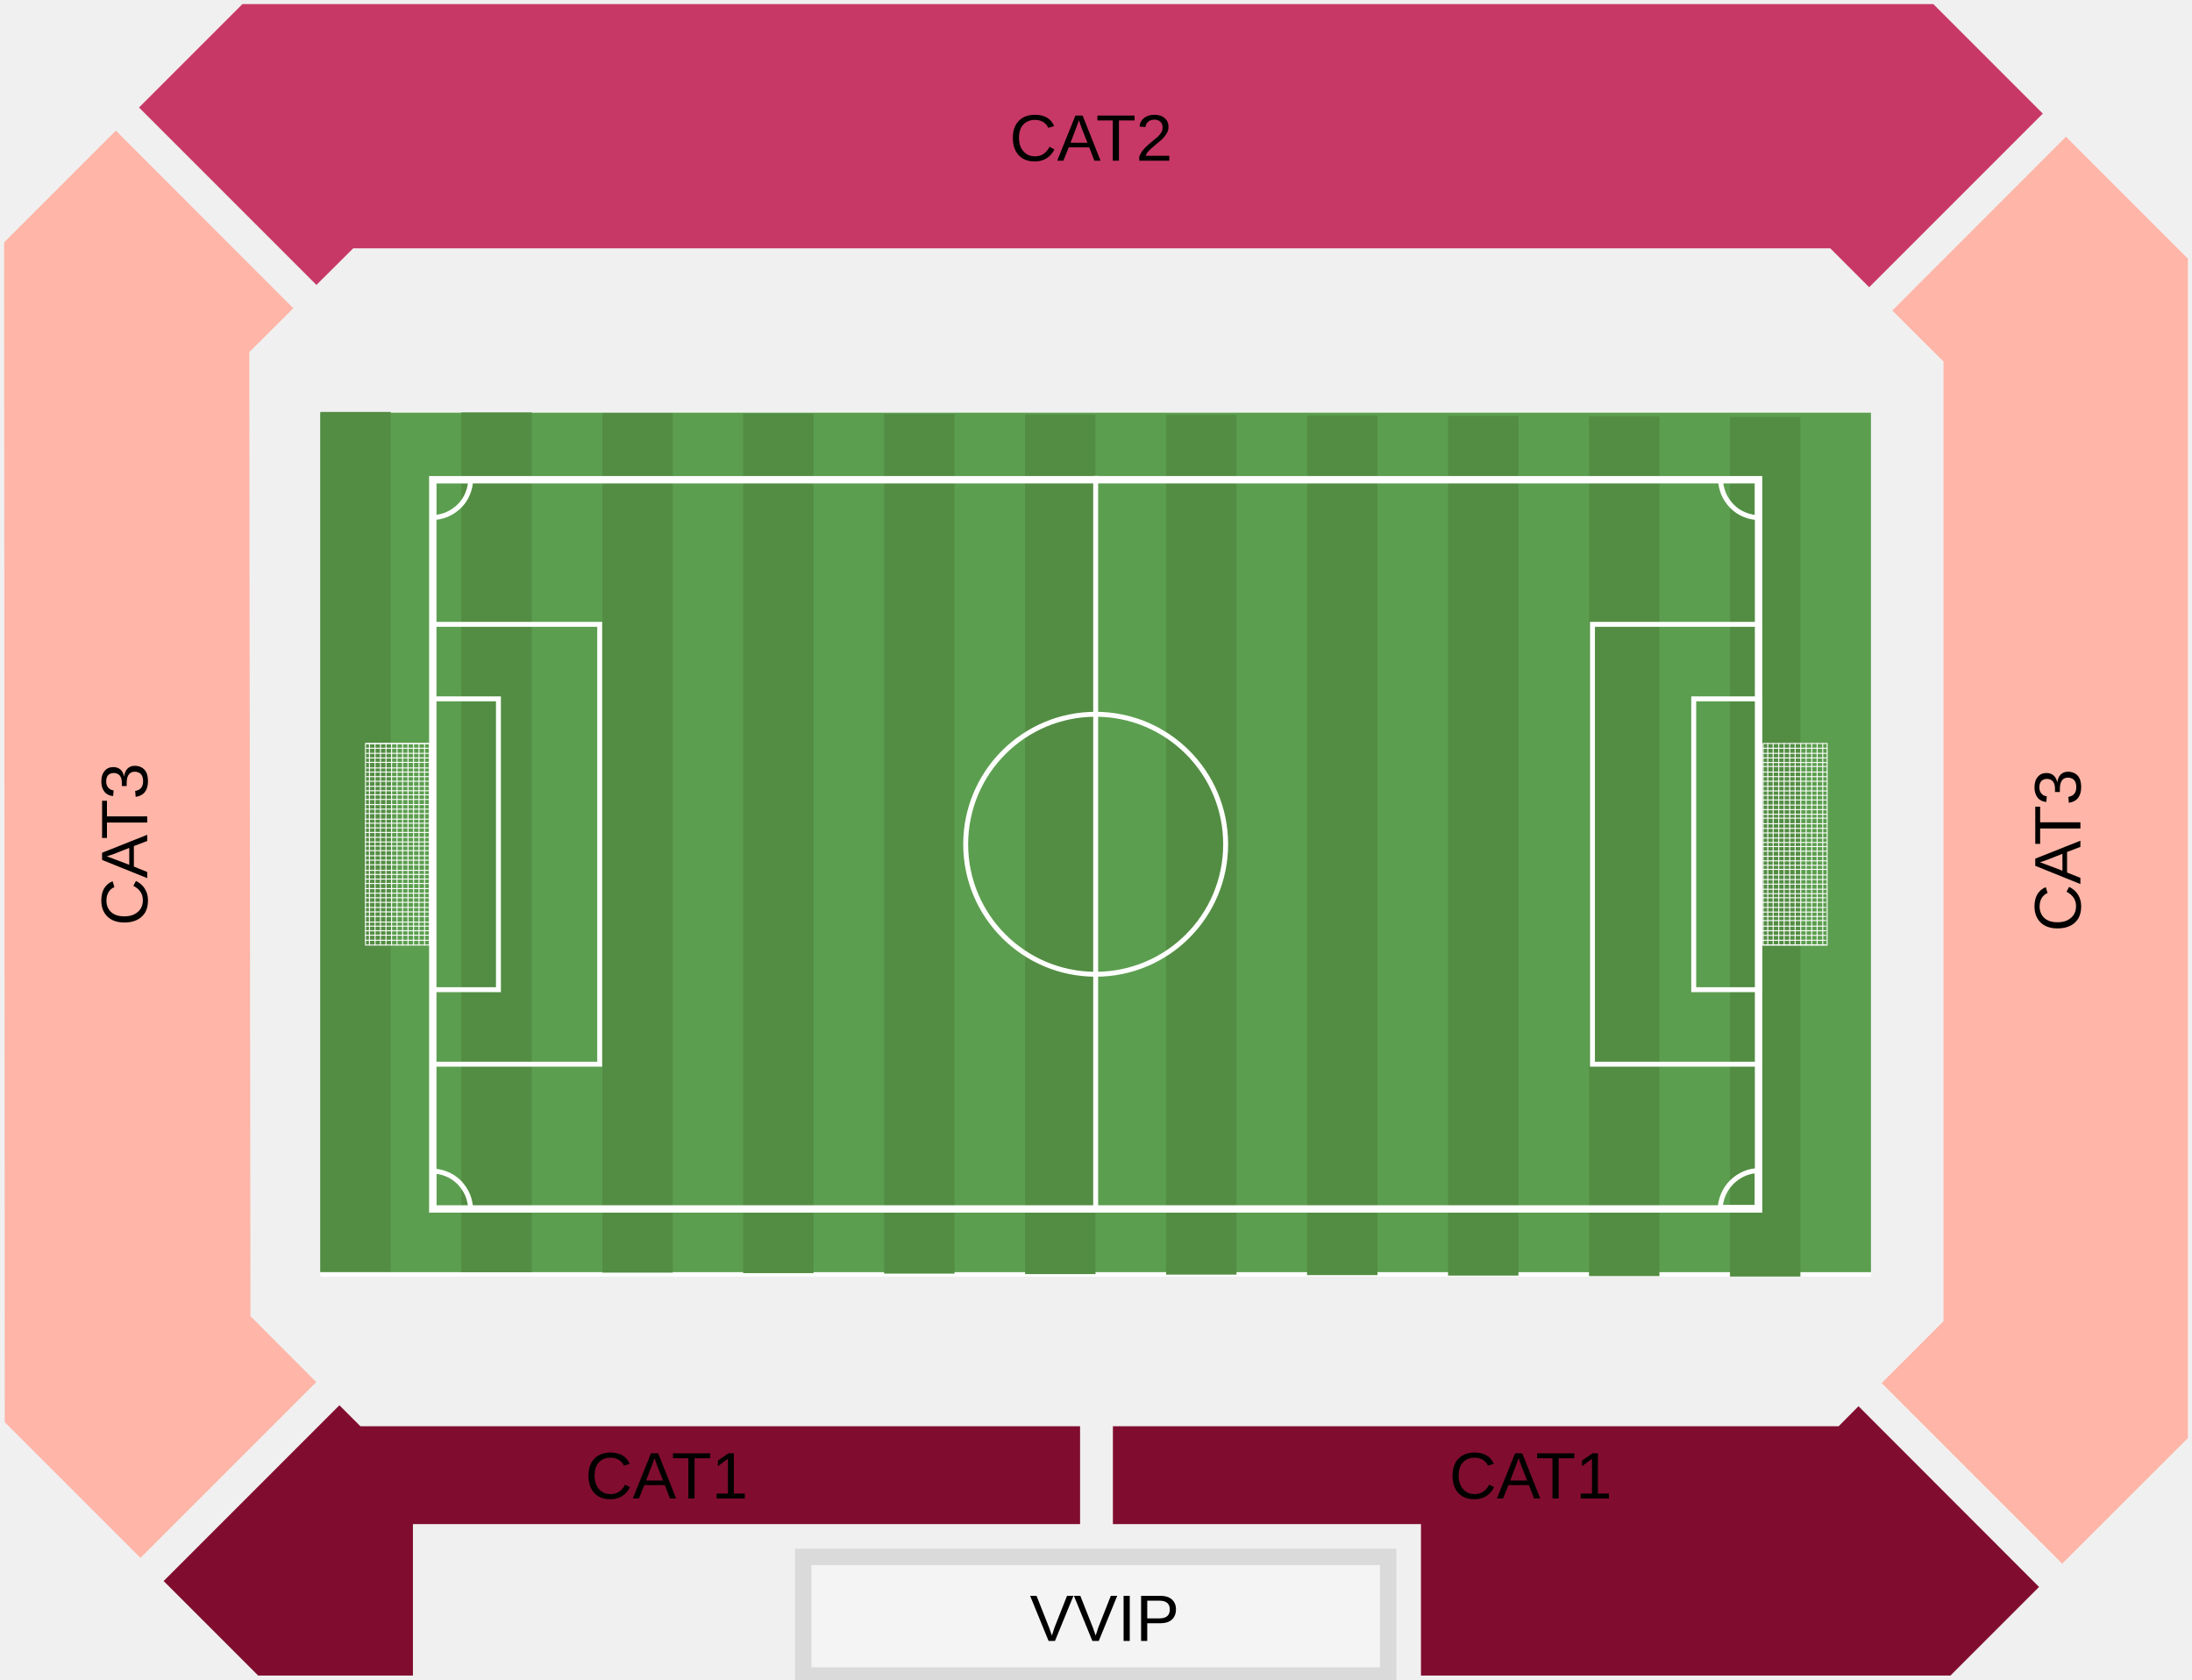
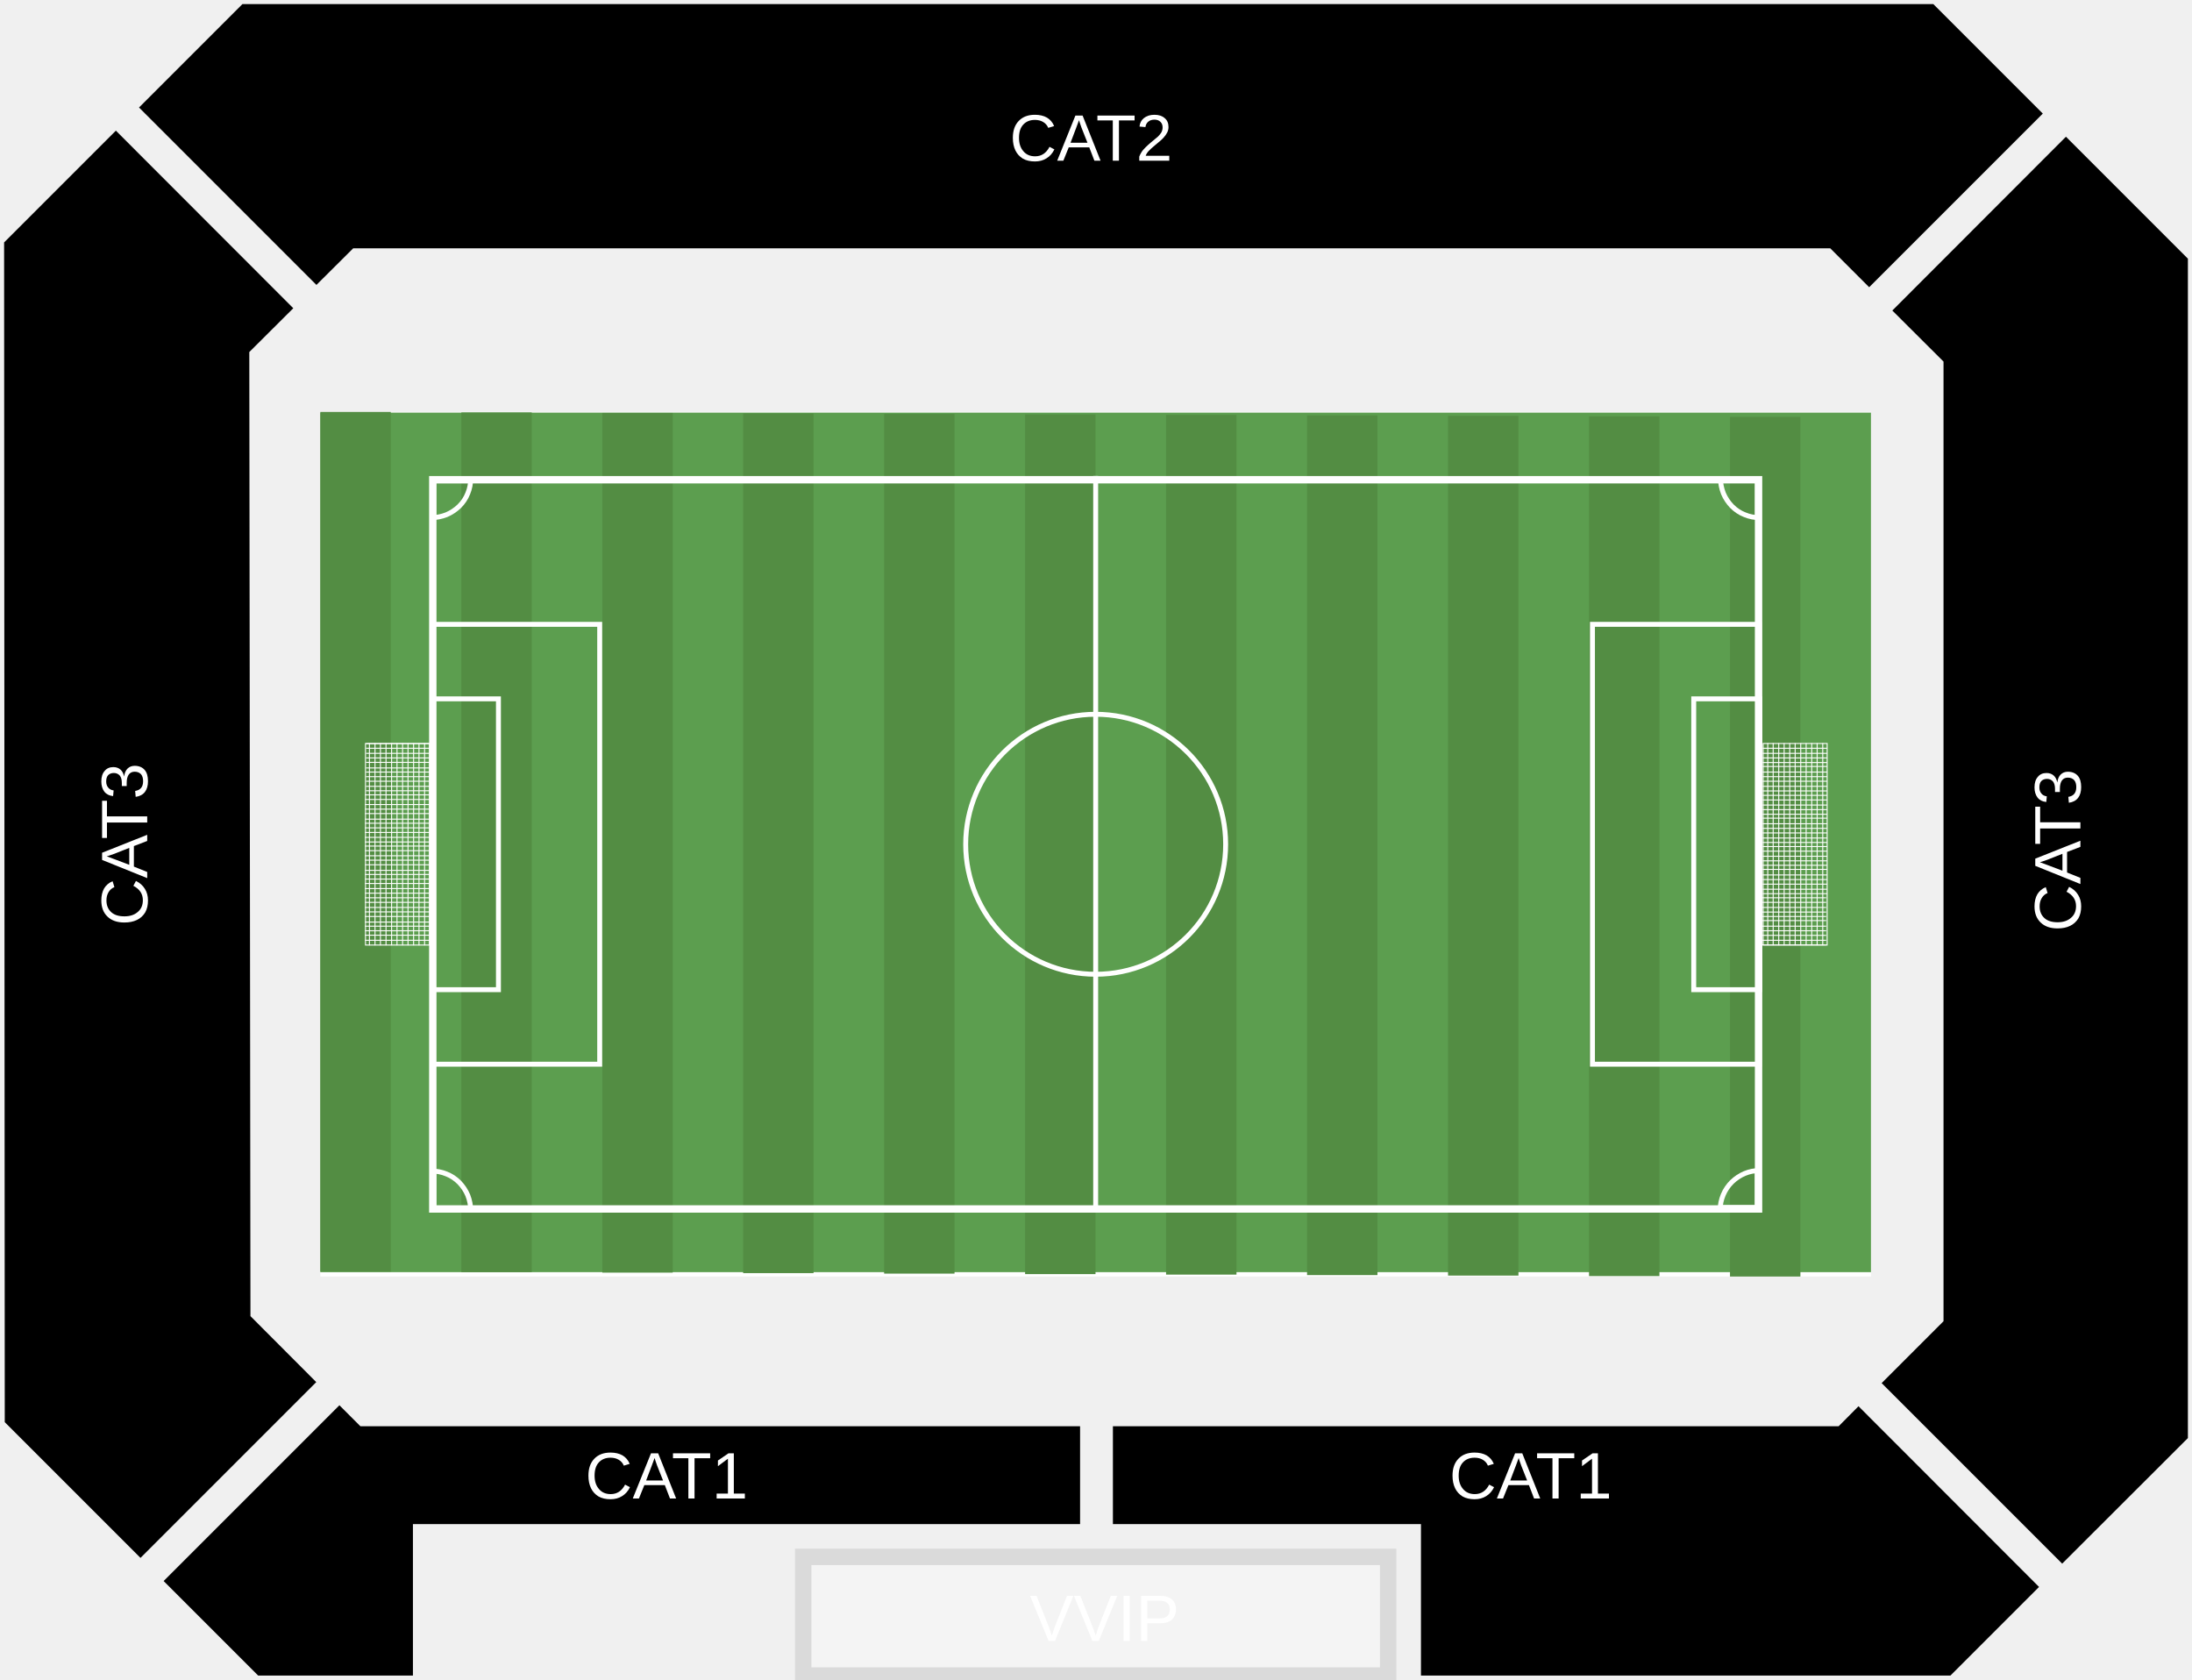
<svg xmlns="http://www.w3.org/2000/svg" viewBox="0 0 133.56 102.34">
  <style>
    [data-category="category-1"],
    [data-category="category-2"],
    [data-category="category-3"] {
      cursor: pointer;
    }

-     /* Category colors matching Lusail stadium */
-     [data-category="category-1"] path,
-     [data-category="category-1"] rect,
-     [data-category="category-1"] polygon {
-       fill: #800D2F;
-       transition: filter 0.2s ease;
-     }
- 
-     [data-category="category-2"] path,
-     [data-category="category-2"] rect,
-     [data-category="category-2"] polygon {
-       fill: #C73866;
-       transition: filter 0.2s ease;
-     }
- 
-     [data-category="category-3"] path,
-     [data-category="category-3"] rect,
-     [data-category="category-3"] polygon {
-       fill: #FFB5A7;
-       transition: filter 0.2s ease;
-     }
- 
-     /* Hover effects */
-     [data-category="category-1"]:hover:not(.sold-out) path,
-     [data-category="category-1"]:hover:not(.sold-out) rect,
-     [data-category="category-1"]:hover:not(.sold-out) polygon,
-     [data-category="category-2"]:hover:not(.sold-out) path,
-     [data-category="category-2"]:hover:not(.sold-out) rect,
-     [data-category="category-2"]:hover:not(.sold-out) polygon,
-     [data-category="category-3"]:hover:not(.sold-out) path,
-     [data-category="category-3"]:hover:not(.sold-out) rect,
-     [data-category="category-3"]:hover:not(.sold-out) polygon {
-       filter: brightness(1.35);
-       cursor: pointer;
-       opacity: 0.95;
-     }
- 
-     /* Active category (highlighted from card hover) */
-     [data-category].active:not(.sold-out) path,
-     [data-category].active:not(.sold-out) rect,
-     [data-category].active:not(.sold-out) polygon {
-       filter: brightness(1.35);
-       opacity: 0.95;
+     /* JavaScript controls all colors - no CSS fill styles */
+     [data-category] path,
+     [data-category] rect,
+     [data-category] circle,
+     [data-category] polygon {
+       transition: fill 0.3s ease;
+     }
+ 
+     [data-category].sold-out path,
+     [data-category].sold-out rect,
+     [data-category].sold-out circle,
+     [data-category].sold-out polygon {
+       fill: #CFCFCF !important;
+       cursor: not-allowed;
+     }
+ 
+     [data-category] text {
+       pointer-events: none;
+       fill: white;
    }

    /* Football field - from Lusail stadium */
    .st0 {
      fill: #5C9E4F;
    }

    .st1 {
      fill: #538D43;
    }

    .st2 {
      fill: none;
      stroke: #FFFFFF;
      stroke-miterlimit: 10;
    }
  </style>
  <defs>
    <clipPath id="clippath">
      <rect x="19.52" y="25.1" width="94.48" height="52.68" style="fill: none;" />
    </clipPath>
    <mask id="mask" x="25.93" y="37.59" width="11.07" height="27.7" maskUnits="userSpaceOnUse">
      <g id="path-13-inside-1_0_1" data-name="path-13-inside-1 0 1">
        <path d="m26.23,37.89h10.46v27.1h-10.46v-27.1Z" style="fill: #fff;" />
      </g>
    </mask>
    <mask id="mask-1" x="96.58" y="37.59" width="11.07" height="27.7" maskUnits="userSpaceOnUse">
      <g id="path-14-inside-2_0_1" data-name="path-14-inside-2 0 1">
        <path d="m107.34,64.99h-10.46v-27.1h10.46v27.1Z" style="fill: #fff;" />
      </g>
    </mask>
    <mask id="mask-2" x="25.97" y="70.89" width="3.16" height="3.16" maskUnits="userSpaceOnUse">
      <g id="path-130-inside-3_0_1" data-name="path-130-inside-3 0 1">
        <path d="m28.83,73.75c0-.34-.07-.67-.19-.98-.13-.31-.32-.59-.55-.83-.24-.24-.52-.43-.83-.55-.31-.13-.64-.19-.98-.19v2.56h2.56Z" style="fill: #fff;" />
      </g>
    </mask>
    <mask id="mask-3" x="25.97" y="28.84" width="3.16" height="3.16" maskUnits="userSpaceOnUse">
      <g id="path-131-inside-4_0_1" data-name="path-131-inside-4 0 1">
        <path d="m26.28,31.69c.34,0,.67-.07.98-.19.31-.13.59-.32.83-.55.24-.24.43-.52.55-.83.13-.31.19-.64.19-.98h-2.56v2.56Z" style="fill: #fff;" />
      </g>
    </mask>
    <mask id="mask-4" x="104.38" y="28.84" width="3.16" height="3.16" maskUnits="userSpaceOnUse">
      <g id="path-132-inside-5_0_1" data-name="path-132-inside-5 0 1">
        <path d="m104.68,29.14c0,.34.07.67.19.98.13.31.32.59.55.83.24.24.52.43.83.55.31.13.64.19.98.19v-2.56h-2.56Z" style="fill: #fff;" />
      </g>
    </mask>
    <mask id="mask-5" x="104.37" y="70.87" width="3.17" height="3.16" maskUnits="userSpaceOnUse">
      <g id="path-133-inside-6_0_1" data-name="path-133-inside-6 0 1">
        <path d="m107.23,71.17c-.34,0-.67.06-.98.19-.31.13-.59.32-.83.55-.24.24-.43.52-.56.83-.13.31-.2.64-.2.98h2.56s0-2.55,0-2.55Z" style="fill: #fff;" />
      </g>
    </mask>
  </defs>
  <g data-category="vvip">
    <g data-section="vvip_1">
      <rect data-seat="vvip" x="48.94" y="94.86" width="35.64" height="7.23" style="stroke: darkgray; fill: white;opacity: 0.3;" tc-sector-uid="0.542" tc-selectable="true" />
      <text transform="translate(62.75 99.98)" style="font-family: ArialMT, Arial; font-size: 4px;">
        <tspan x="0" y="0">VVI</tspan>
        <tspan x="6.45" y="0" style="letter-spacing: -.02em;">P</tspan>
      </text>
    </g>
  </g>
  <g data-category="category-1">
    <g data-section="category-1_1">
      <polygon data-seat="category-1" points="124.24 96.69 113.24 85.68 112.03 86.9 67.81 86.9 67.81 92.86 86.58 92.86 86.58 102.09 118.84 102.09 124.24 96.69" tc-sector-uid="0.553" tc-selectable="true" />
      <text transform="translate(88.3 91.3)" style="font-family: ArialMT, Arial; font-size: 4px;">
        <tspan x="0" y="0">C</tspan>
        <tspan x="2.89" y="0" style="letter-spacing: -.07em;">A</tspan>
        <tspan x="5.26" y="0">T1</tspan>
      </text>
    </g>
    <g data-section="category-1_2">
      <polygon data-seat="category-1" points="65.81 92.86 65.81 86.9 21.96 86.9 20.68 85.62 9.97 96.33 15.73 102.09 25.16 102.09 25.16 92.86 65.81 92.86" tc-sector-uid="0.221" tc-selectable="true" />
      <text transform="translate(35.65 91.3)" style="font-family: ArialMT, Arial; font-size: 4px;">
        <tspan x="0" y="0">C</tspan>
        <tspan x="2.89" y="0" style="letter-spacing: -.07em;">A</tspan>
        <tspan x="5.26" y="0">T1</tspan>
      </text>
    </g>
  </g>
  <g data-category="category-2">
    <g data-section="category-2_1">
      <polygon data-seat="category-2" points="21.52 15.13 111.52 15.13 113.89 17.5 124.47 6.92 117.8 .25 14.77 .25 8.47 6.55 19.28 17.36 21.52 15.13" tc-sector-uid="0.15" tc-selectable="true" />
      <text transform="translate(61.51 9.79)" style="font-family: ArialMT, Arial; font-size: 4px;">
        <tspan x="0" y="0">C</tspan>
        <tspan x="2.89" y="0" style="letter-spacing: -.07em;">A</tspan>
        <tspan x="5.26" y="0">T2</tspan>
      </text>
    </g>
  </g>
  <g data-category="category-3">
    <g data-section="category-3_1">
      <polygon data-seat="category-3" points="15.26 80.19 15.19 21.45 17.87 18.78 7.06 7.96 .25 14.77 .29 86.65 8.56 94.92 19.27 84.21 15.26 80.19" tc-sector-uid="0.524" tc-selectable="true" />
      <text transform="translate(8.97 56.41) rotate(-90)" style="font-family: ArialMT, Arial; font-size: 4px;">
        <tspan x="0" y="0">C</tspan>
        <tspan x="2.89" y="0" style="letter-spacing: -.07em;">A</tspan>
        <tspan x="5.26" y="0">T3</tspan>
      </text>
    </g>
    <g data-section="category-3_2">
      <polygon data-seat="category-3" points="133.31 15.76 125.88 8.33 115.3 18.92 118.42 22.03 118.42 80.5 114.65 84.27 125.65 95.27 133.31 87.62 133.31 15.76" tc-sector-uid="0.805" tc-selectable="true" />
      <text transform="translate(126.76 56.77) rotate(-90)" style="font-family: ArialMT, Arial; font-size: 4px;">
        <tspan x="0" y="0">C</tspan>
        <tspan x="2.89" y="0" style="letter-spacing: -.07em;">A</tspan>
        <tspan x="5.26" y="0">T3</tspan>
      </text>
    </g>
  </g>
  <g style="clip-path: url(#clippath);">
    <g id="Frame_1" data-name="Frame 1">
      <rect x="19.52" y="25.1" width="94.48" height="52.68" style="fill: #fff;" />
      <g id="Group_91" data-name="Group 91">
        <g id="Group_88" data-name="Group 88">
          <g id="Group_60" data-name="Group 60">
            <path id="Rectangle_25" data-name="Rectangle 25" d="m113.99,77.51H19.52V25.14s94.48,0,94.48,0v52.37Z" class="st0" />
          </g>
          <g id="Group_90" data-name="Group 90">
            <rect class="st1" x="19.52" y="25.1" width="4.29" height="52.38" />
            <rect class="st1" x="28.11" y="25.13" width="4.29" height="52.38" />
            <rect class="st1" x="36.7" y="25.16" width="4.29" height="52.38" />
            <rect class="st1" x="45.28" y="25.19" width="4.29" height="52.38" />
            <rect class="st1" x="53.87" y="25.22" width="4.29" height="52.38" />
            <rect class="st1" x="62.46" y="25.25" width="4.29" height="52.38" />
            <rect class="st1" x="71.05" y="25.28" width="4.29" height="52.38" />
            <rect class="st1" x="79.64" y="25.31" width="4.29" height="52.38" />
            <rect class="st1" x="88.23" y="25.34" width="4.29" height="52.38" />
            <rect class="st1" x="96.82" y="25.37" width="4.29" height="52.38" />
            <rect class="st1" x="105.41" y="25.4" width="4.29" height="52.38" />
          </g>
          <g id="Group_62" data-name="Group 62">
            <g id="Rectangle_150" data-name="Rectangle 150">
              <g style="mask: url(#mask);">
                <path d="m26.23,37.89h10.46v27.1h-10.46v-27.1Z" class="st2" style="stroke-width: .6px;" />
              </g>
            </g>
            <g id="Rectangle_177" data-name="Rectangle 177">
              <g style="mask: url(#mask-1);">
                <path d="m107.34,64.99h-10.46v-27.1h10.46v27.1Z" class="st2" style="stroke-width: .6px;" />
              </g>
            </g>
            <rect class="st2" x="26.35" y="42.58" width="4.02" height="17.72" style="stroke-width: .3px;" />
            <rect class="st2" x="103.2" y="42.58" width="4.02" height="17.72" style="stroke-width: .3px;" />
            <g id="Group_43" data-name="Group 43">
              <line class="st2" x1="25.87" y1="57.6" x2="25.87" y2="45.28" style="stroke-width: .06px;" />
              <line class="st2" x1="22.24" y1="54.42" x2="26.17" y2="54.42" style="stroke-width: .06px;" />
              <line class="st2" x1="22.24" y1="51.3" x2="26.17" y2="51.3" style="stroke-width: .06px;" />
              <line class="st2" x1="22.3" y1="48.18" x2="26.23" y2="48.18" style="stroke-width: .06px;" />
              <line class="st2" x1="25.53" y1="57.6" x2="25.53" y2="45.28" style="stroke-width: .06px;" />
              <line class="st2" x1="22.24" y1="57.29" x2="26.17" y2="57.29" style="stroke-width: .06px;" />
              <line class="st2" x1="22.24" y1="54.14" x2="26.17" y2="54.14" style="stroke-width: .06px;" />
              <line class="st2" x1="22.24" y1="51.02" x2="26.17" y2="51.02" style="stroke-width: .06px;" />
              <line class="st2" x1="22.3" y1="47.91" x2="26.23" y2="47.91" style="stroke-width: .06px;" />
              <line class="st2" x1="25.2" y1="57.6" x2="25.2" y2="45.28" style="stroke-width: .06px;" />
              <line class="st2" x1="22.24" y1="56.98" x2="26.17" y2="56.98" style="stroke-width: .06px;" />
              <line class="st2" x1="22.24" y1="53.83" x2="26.17" y2="53.83" style="stroke-width: .06px;" />
              <line class="st2" x1="22.24" y1="50.72" x2="26.17" y2="50.72" style="stroke-width: .06px;" />
              <line class="st2" x1="22.3" y1="47.6" x2="26.23" y2="47.6" style="stroke-width: .06px;" />
              <line class="st2" x1="24.86" y1="57.6" x2="24.86" y2="45.28" style="stroke-width: .06px;" />
              <line class="st2" x1="22.24" y1="56.71" x2="26.17" y2="56.71" style="stroke-width: .06px;" />
              <line class="st2" x1="22.24" y1="53.56" x2="26.17" y2="53.56" style="stroke-width: .06px;" />
              <line class="st2" x1="22.24" y1="50.44" x2="26.17" y2="50.44" style="stroke-width: .06px;" />
              <line class="st2" x1="22.3" y1="47.32" x2="26.23" y2="47.32" style="stroke-width: .06px;" />
              <line class="st2" x1="24.53" y1="57.6" x2="24.53" y2="45.28" style="stroke-width: .06px;" />
              <line class="st2" x1="22.24" y1="56.43" x2="26.17" y2="56.43" style="stroke-width: .06px;" />
              <line class="st2" x1="22.24" y1="53.28" x2="26.17" y2="53.28" style="stroke-width: .06px;" />
              <line class="st2" x1="22.24" y1="50.16" x2="26.17" y2="50.16" style="stroke-width: .06px;" />
              <line class="st2" x1="22.3" y1="47.04" x2="26.23" y2="47.04" style="stroke-width: .06px;" />
              <line class="st2" x1="24.19" y1="57.6" x2="24.19" y2="45.28" style="stroke-width: .06px;" />
              <line class="st2" x1="22.24" y1="56.18" x2="26.17" y2="56.18" style="stroke-width: .06px;" />
              <line class="st2" x1="22.24" y1="53.03" x2="26.17" y2="53.03" style="stroke-width: .06px;" />
              <line class="st2" x1="22.24" y1="49.91" x2="26.17" y2="49.91" style="stroke-width: .06px;" />
              <line class="st2" x1="22.3" y1="46.79" x2="26.23" y2="46.79" style="stroke-width: .06px;" />
              <line class="st2" x1="23.86" y1="57.6" x2="23.86" y2="45.28" style="stroke-width: .06px;" />
              <line class="st2" x1="22.24" y1="55.84" x2="26.17" y2="55.84" style="stroke-width: .06px;" />
              <line class="st2" x1="22.24" y1="52.69" x2="26.17" y2="52.69" style="stroke-width: .06px;" />
              <line class="st2" x1="22.24" y1="49.57" x2="26.17" y2="49.57" style="stroke-width: .06px;" />
              <line class="st2" x1="22.3" y1="46.45" x2="26.23" y2="46.45" style="stroke-width: .06px;" />
              <line class="st2" x1="23.52" y1="57.6" x2="23.52" y2="45.28" style="stroke-width: .06px;" />
              <line class="st2" x1="22.24" y1="55.56" x2="26.17" y2="55.56" style="stroke-width: .06px;" />
              <line class="st2" x1="22.24" y1="52.41" x2="26.17" y2="52.41" style="stroke-width: .06px;" />
              <line class="st2" x1="22.24" y1="49.3" x2="26.17" y2="49.3" style="stroke-width: .06px;" />
              <line class="st2" x1="22.3" y1="46.18" x2="26.23" y2="46.18" style="stroke-width: .06px;" />
              <line class="st2" x1="23.18" y1="57.6" x2="23.18" y2="45.28" style="stroke-width: .06px;" />
              <line class="st2" x1="22.24" y1="55.29" x2="26.17" y2="55.29" style="stroke-width: .06px;" />
              <line class="st2" x1="22.24" y1="52.14" x2="26.17" y2="52.14" style="stroke-width: .06px;" />
              <line class="st2" x1="22.24" y1="49.02" x2="26.17" y2="49.02" style="stroke-width: .06px;" />
              <line class="st2" x1="22.3" y1="45.9" x2="26.23" y2="45.9" style="stroke-width: .06px;" />
              <line class="st2" x1="22.85" y1="57.6" x2="22.85" y2="45.28" style="stroke-width: .06px;" />
              <line class="st2" x1="22.24" y1="54.98" x2="26.17" y2="54.98" style="stroke-width: .06px;" />
              <line class="st2" x1="22.24" y1="51.83" x2="26.17" y2="51.83" style="stroke-width: .06px;" />
              <line class="st2" x1="22.24" y1="48.71" x2="26.17" y2="48.71" style="stroke-width: .06px;" />
              <line class="st2" x1="22.3" y1="45.59" x2="26.23" y2="45.59" style="stroke-width: .06px;" />
              <line class="st2" x1="22.51" y1="57.6" x2="22.51" y2="45.28" style="stroke-width: .06px;" />
              <line class="st2" x1="22.24" y1="54.7" x2="26.17" y2="54.7" style="stroke-width: .06px;" />
              <line class="st2" x1="22.24" y1="51.55" x2="26.17" y2="51.55" style="stroke-width: .06px;" />
              <line class="st2" x1="22.24" y1="48.43" x2="26.17" y2="48.43" style="stroke-width: .06px;" />
              <line class="st2" x1="22.3" y1="45.31" x2="26.23" y2="45.31" style="stroke-width: .06px;" />
              <rect class="st2" x="22.27" y="45.3" width="3.9" height="12.28" style="stroke-width: .06px;" />
            </g>
            <g id="Group_44" data-name="Group 44">
              <line class="st2" x1="107.71" y1="45.28" x2="107.71" y2="57.6" style="stroke-width: .06px;" />
              <line class="st2" x1="111.33" y1="48.46" x2="107.4" y2="48.46" style="stroke-width: .06px;" />
              <line class="st2" x1="111.33" y1="51.58" x2="107.4" y2="51.58" style="stroke-width: .06px;" />
              <line class="st2" x1="111.27" y1="54.7" x2="107.34" y2="54.7" style="stroke-width: .06px;" />
              <line class="st2" x1="108.04" y1="45.28" x2="108.04" y2="57.6" style="stroke-width: .06px;" />
              <line class="st2" x1="111.33" y1="45.59" x2="107.4" y2="45.59" style="stroke-width: .06px;" />
              <line class="st2" x1="111.33" y1="48.74" x2="107.4" y2="48.74" style="stroke-width: .06px;" />
              <line class="st2" x1="111.33" y1="51.86" x2="107.4" y2="51.86" style="stroke-width: .06px;" />
              <line class="st2" x1="111.27" y1="54.98" x2="107.34" y2="54.98" style="stroke-width: .06px;" />
              <line class="st2" x1="108.38" y1="45.28" x2="108.38" y2="57.6" style="stroke-width: .06px;" />
              <line class="st2" x1="111.33" y1="45.9" x2="107.4" y2="45.9" style="stroke-width: .06px;" />
              <line class="st2" x1="111.33" y1="49.05" x2="107.4" y2="49.05" style="stroke-width: .06px;" />
              <line class="st2" x1="111.33" y1="52.17" x2="107.4" y2="52.17" style="stroke-width: .06px;" />
              <line class="st2" x1="111.27" y1="55.29" x2="107.34" y2="55.29" style="stroke-width: .06px;" />
              <line class="st2" x1="108.71" y1="45.28" x2="108.71" y2="57.6" style="stroke-width: .06px;" />
              <line class="st2" x1="111.33" y1="46.18" x2="107.4" y2="46.18" style="stroke-width: .06px;" />
              <line class="st2" x1="111.33" y1="49.33" x2="107.4" y2="49.33" style="stroke-width: .06px;" />
              <line class="st2" x1="111.33" y1="52.45" x2="107.4" y2="52.45" style="stroke-width: .06px;" />
              <line class="st2" x1="111.27" y1="55.57" x2="107.34" y2="55.57" style="stroke-width: .06px;" />
              <line class="st2" x1="109.05" y1="45.28" x2="109.05" y2="57.6" style="stroke-width: .06px;" />
              <line class="st2" x1="111.33" y1="46.46" x2="107.4" y2="46.46" style="stroke-width: .06px;" />
              <line class="st2" x1="111.33" y1="49.61" x2="107.4" y2="49.61" style="stroke-width: .06px;" />
              <line class="st2" x1="111.33" y1="52.72" x2="107.4" y2="52.72" style="stroke-width: .06px;" />
              <line class="st2" x1="111.27" y1="55.84" x2="107.34" y2="55.84" style="stroke-width: .06px;" />
              <line class="st2" x1="109.38" y1="45.28" x2="109.38" y2="57.6" style="stroke-width: .06px;" />
              <line class="st2" x1="111.33" y1="46.7" x2="107.4" y2="46.7" style="stroke-width: .06px;" />
              <line class="st2" x1="111.33" y1="49.85" x2="107.4" y2="49.85" style="stroke-width: .06px;" />
              <line class="st2" x1="111.33" y1="52.97" x2="107.4" y2="52.97" style="stroke-width: .06px;" />
              <line class="st2" x1="111.27" y1="56.09" x2="107.34" y2="56.09" style="stroke-width: .06px;" />
              <line class="st2" x1="109.72" y1="45.28" x2="109.72" y2="57.6" style="stroke-width: .06px;" />
              <line class="st2" x1="111.33" y1="47.04" x2="107.4" y2="47.04" style="stroke-width: .06px;" />
              <line class="st2" x1="111.33" y1="50.19" x2="107.4" y2="50.19" style="stroke-width: .06px;" />
              <line class="st2" x1="111.33" y1="53.31" x2="107.4" y2="53.31" style="stroke-width: .06px;" />
              <line class="st2" x1="111.27" y1="56.43" x2="107.34" y2="56.43" style="stroke-width: .06px;" />
              <line class="st2" x1="110.05" y1="45.28" x2="110.05" y2="57.6" style="stroke-width: .06px;" />
              <line class="st2" x1="111.33" y1="47.32" x2="107.4" y2="47.32" style="stroke-width: .06px;" />
              <line class="st2" x1="111.33" y1="50.47" x2="107.4" y2="50.47" style="stroke-width: .06px;" />
              <line class="st2" x1="111.33" y1="53.59" x2="107.4" y2="53.59" style="stroke-width: .06px;" />
              <line class="st2" x1="111.27" y1="56.71" x2="107.34" y2="56.71" style="stroke-width: .06px;" />
              <line class="st2" x1="110.39" y1="45.28" x2="110.39" y2="57.6" style="stroke-width: .06px;" />
              <line class="st2" x1="111.33" y1="47.6" x2="107.4" y2="47.6" style="stroke-width: .06px;" />
              <line class="st2" x1="111.33" y1="50.75" x2="107.4" y2="50.75" style="stroke-width: .06px;" />
              <line class="st2" x1="111.33" y1="53.87" x2="107.4" y2="53.87" style="stroke-width: .06px;" />
              <line class="st2" x1="111.27" y1="56.99" x2="107.34" y2="56.99" style="stroke-width: .06px;" />
              <line class="st2" x1="110.72" y1="45.28" x2="110.72" y2="57.6" style="stroke-width: .06px;" />
              <line class="st2" x1="111.33" y1="47.91" x2="107.4" y2="47.91" style="stroke-width: .06px;" />
              <line class="st2" x1="111.33" y1="51.06" x2="107.4" y2="51.06" style="stroke-width: .06px;" />
              <line class="st2" x1="111.33" y1="54.18" x2="107.4" y2="54.18" style="stroke-width: .06px;" />
              <line class="st2" x1="111.27" y1="57.29" x2="107.34" y2="57.29" style="stroke-width: .06px;" />
              <line class="st2" x1="111.06" y1="45.28" x2="111.06" y2="57.6" style="stroke-width: .06px;" />
              <line class="st2" x1="111.33" y1="48.19" x2="107.4" y2="48.19" style="stroke-width: .06px;" />
              <line class="st2" x1="111.33" y1="51.33" x2="107.4" y2="51.33" style="stroke-width: .06px;" />
              <line class="st2" x1="111.33" y1="54.45" x2="107.4" y2="54.45" style="stroke-width: .06px;" />
              <line class="st2" x1="111.27" y1="57.57" x2="107.34" y2="57.57" style="stroke-width: .06px;" />
              <rect class="st2" x="107.43" y="45.3" width="3.9" height="12.28" style="stroke-width: .06px;" />
            </g>
            <rect class="st2" x="26.37" y="29.23" width="80.78" height="44.43" style="stroke-width: .45px;" />
          </g>
        </g>
        <path class="st2" d="m66.76,29v44.85" style="stroke-width: .3px;" />
        <circle class="st2" cx="66.76" cy="51.44" r="7.92" style="stroke-width: .3px;" />
        <g id="Ellipse_27" data-name="Ellipse 27">
          <g style="mask: url(#mask-2);">
            <path d="m28.83,73.75c0-.34-.07-.67-.19-.98-.13-.31-.32-.59-.55-.83-.24-.24-.52-.43-.83-.55-.31-.13-.64-.19-.98-.19v2.56h2.56Z" class="st2" style="stroke-width: .6px;" />
          </g>
        </g>
        <g id="Ellipse_28" data-name="Ellipse 28">
          <g style="mask: url(#mask-3);">
            <path d="m26.28,31.69c.34,0,.67-.07.98-.19.31-.13.59-.32.83-.55.24-.24.43-.52.55-.83.13-.31.19-.64.19-.98h-2.56v2.56Z" class="st2" style="stroke-width: .6px;" />
          </g>
        </g>
        <g id="Ellipse_29" data-name="Ellipse 29">
          <g style="mask: url(#mask-4);">
            <path d="m104.68,29.14c0,.34.07.67.19.98.13.31.32.59.55.83.24.24.52.43.83.55.31.13.64.19.98.19v-2.56h-2.56Z" class="st2" style="stroke-width: .6px;" />
          </g>
        </g>
        <g id="Ellipse_30" data-name="Ellipse 30">
          <g style="mask: url(#mask-5);">
            <path d="m107.23,71.17c-.34,0-.67.06-.98.19-.31.13-.59.32-.83.55-.24.24-.43.52-.56.83-.13.31-.2.64-.2.98h2.56s0-2.55,0-2.55Z" class="st2" style="stroke-width: .6px;" />
          </g>
        </g>
      </g>
    </g>
  </g>
</svg>
